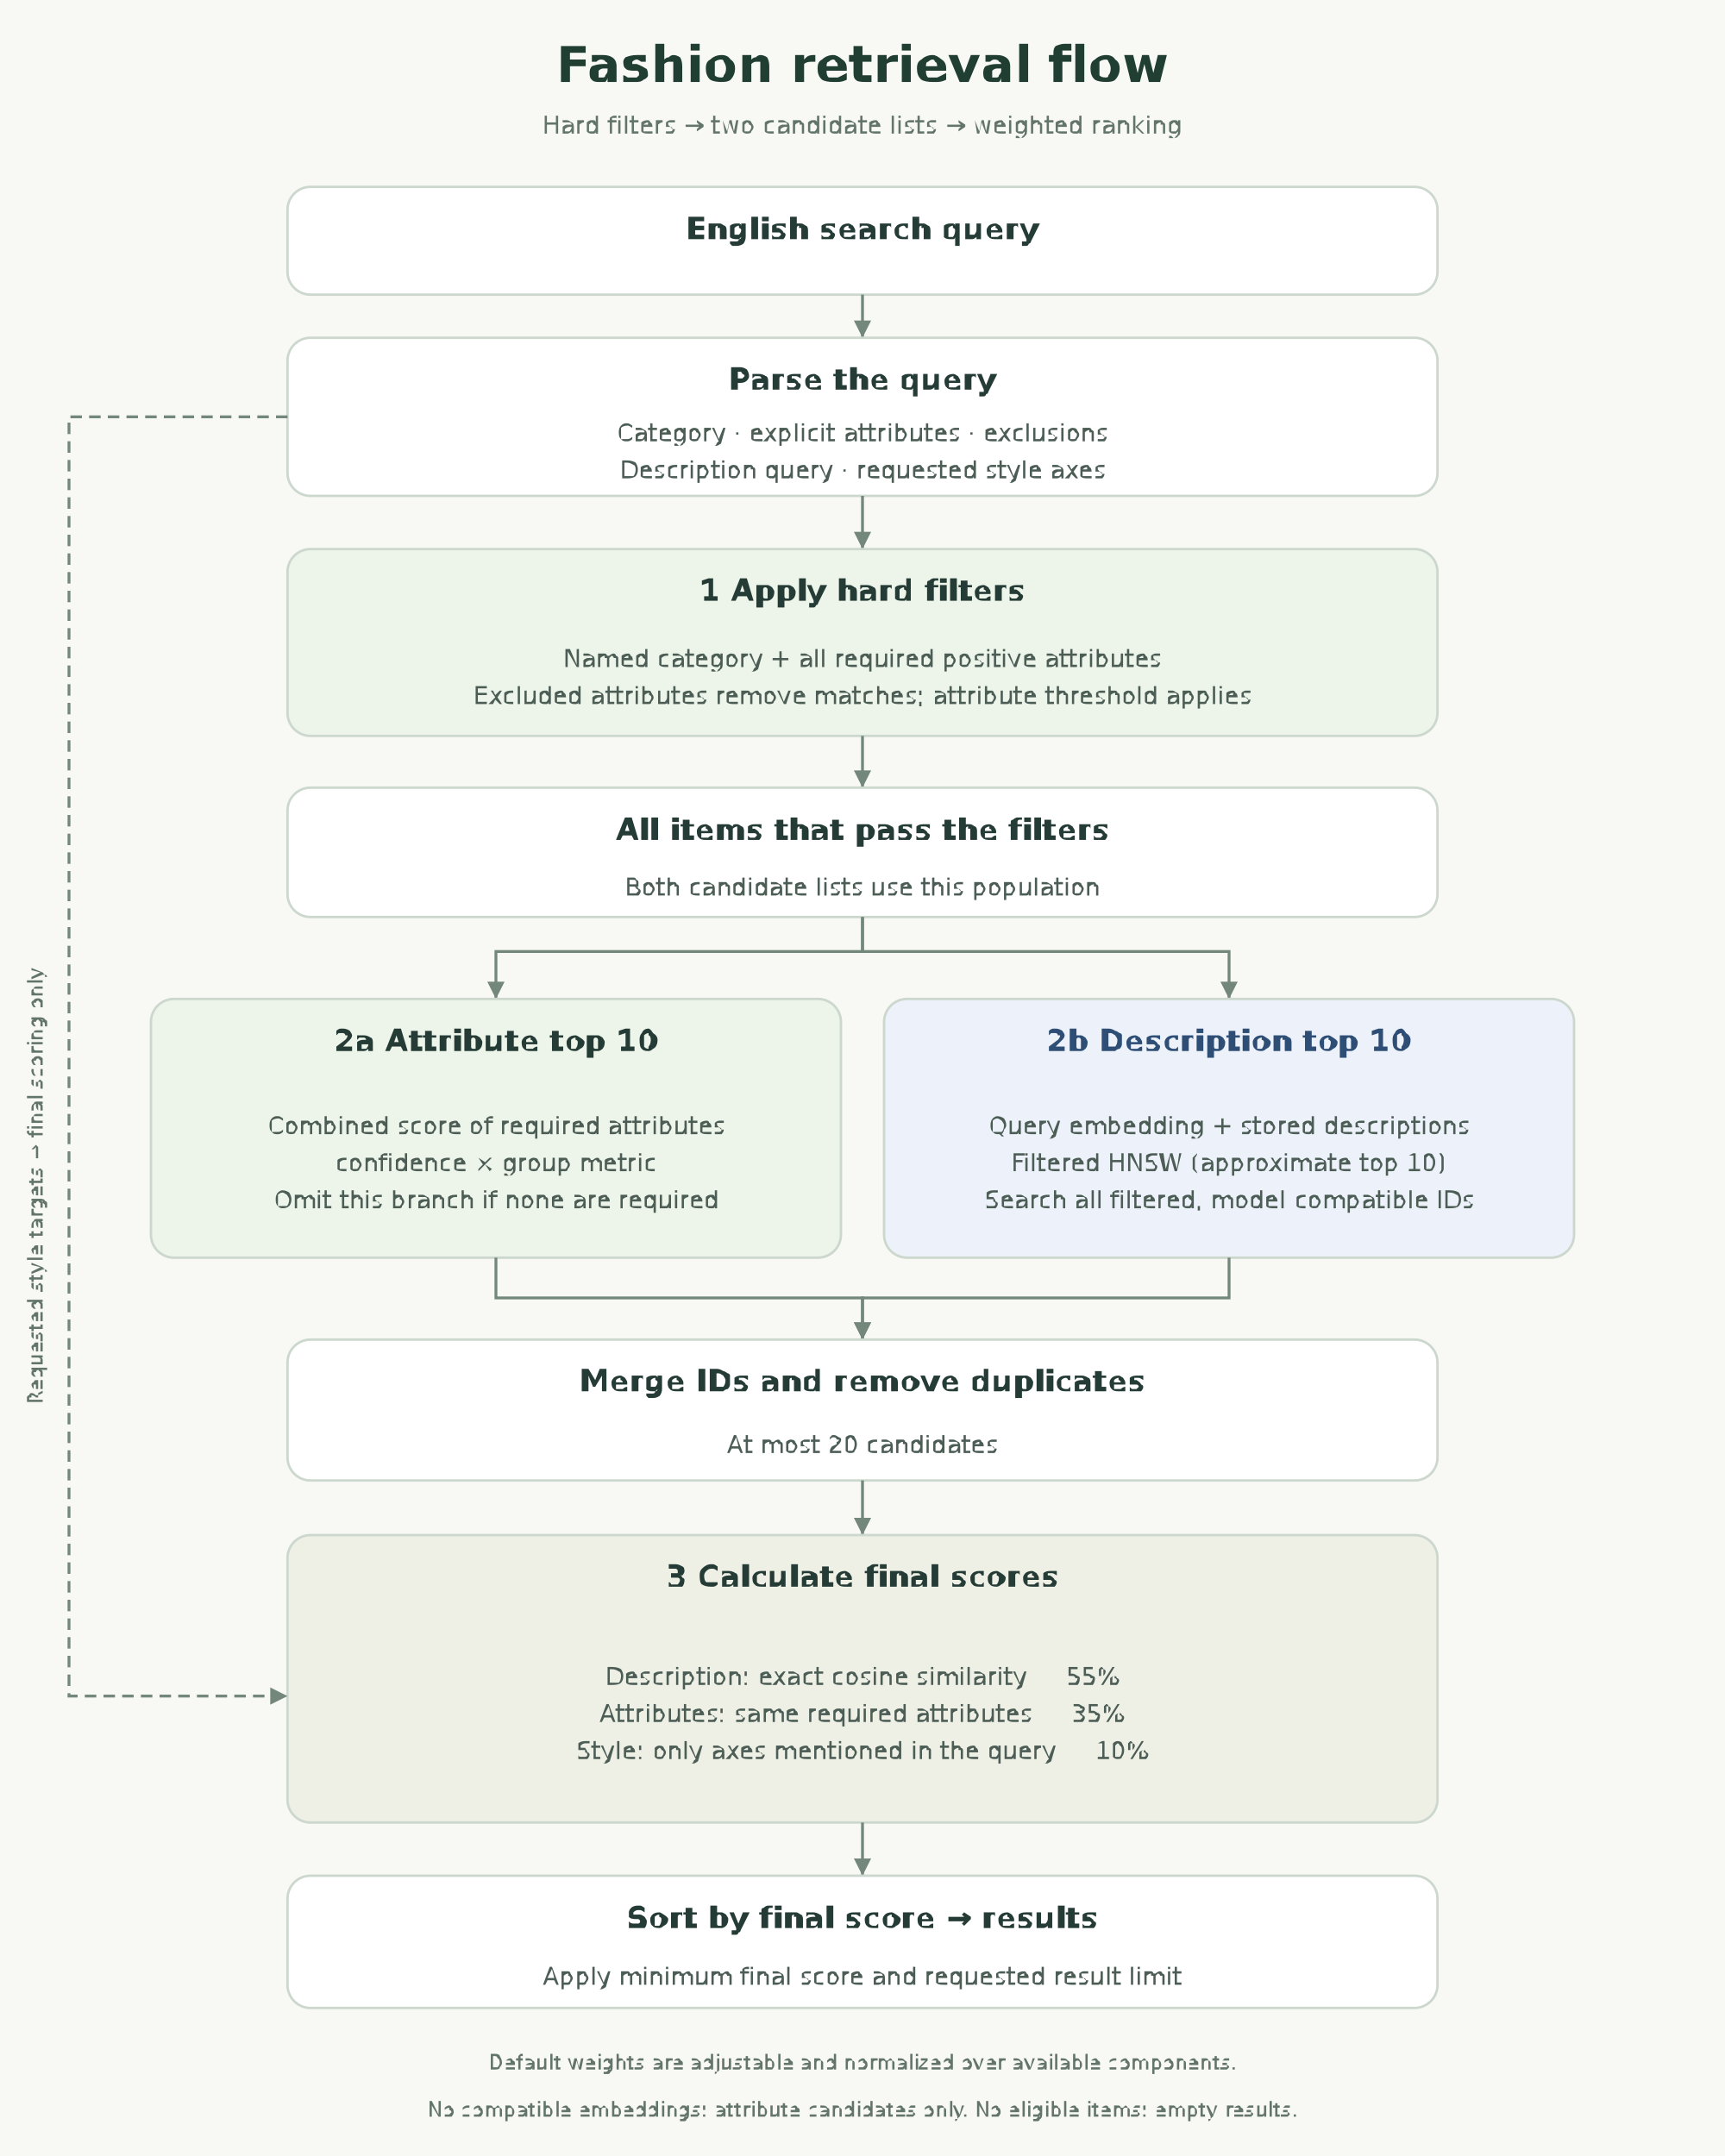
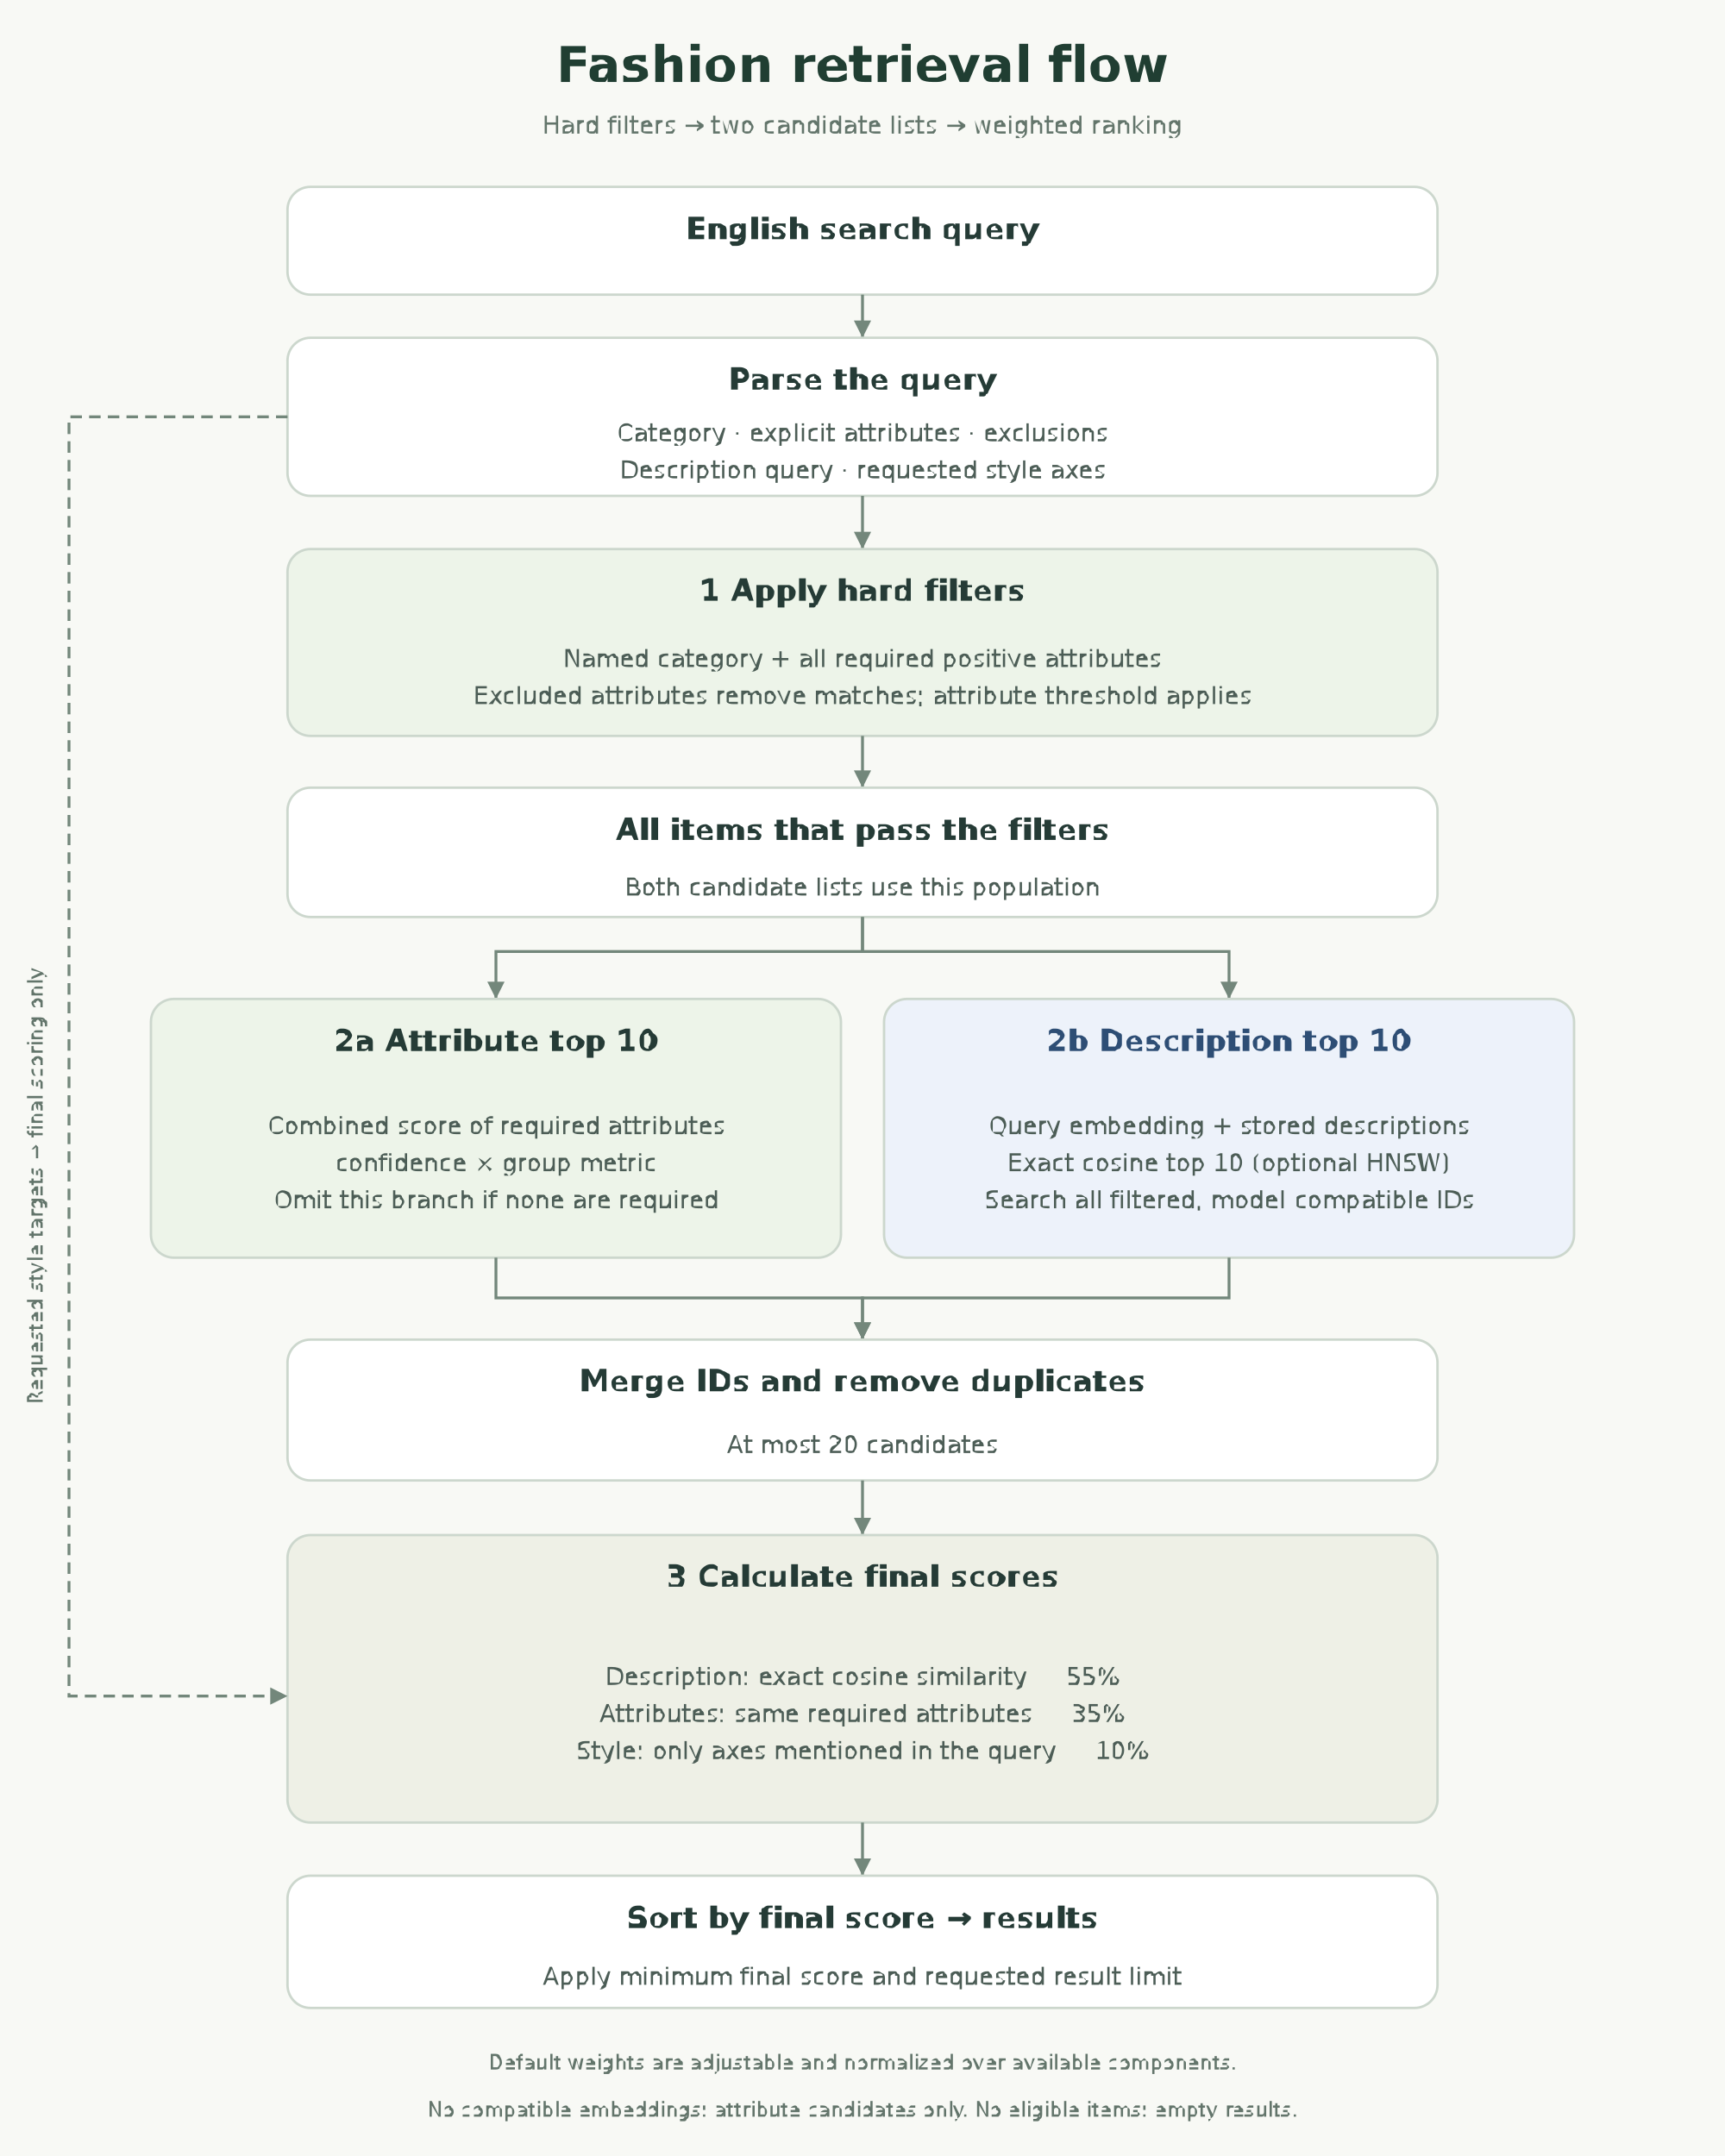
<svg xmlns="http://www.w3.org/2000/svg" width="1200" height="1500" viewBox="0 0 12 15" role="img" aria-labelledby="title desc">
  <rect width="12" height="15" fill="#f8f9f5" />
  <text x="6" y="0.45" text-anchor="middle" dominant-baseline="central" font-family="Segoe UI, DejaVu Sans, sans-serif" font-size="0.347" font-weight="700" fill="#203e32">Fashion retrieval flow</text>
  <text x="6" y="0.87" text-anchor="middle" dominant-baseline="central" font-family="Segoe UI, DejaVu Sans, sans-serif" font-size="0.167" font-weight="400" fill="#63756b">Hard filters → two candidate lists → weighted ranking</text>
  <rect x="2" y="1.3" width="8" height="0.75" rx="0.16" fill="#ffffff" stroke="#ccd7cd" stroke-width="0.017" />
  <text x="6.0" y="1.59" text-anchor="middle" dominant-baseline="central" font-family="Segoe UI, DejaVu Sans, sans-serif" font-size="0.208" font-weight="700" fill="#253b36">English search query</text>
  <polyline points="6,2.05 6,2.35" fill="none" stroke="#73877b" stroke-width="0.02" />
  <polygon points="6,2.35 6.06,2.23 5.94,2.23" fill="#73877b" />
  <rect x="2" y="2.35" width="8" height="1.1" rx="0.16" fill="#ffffff" stroke="#ccd7cd" stroke-width="0.017" />
  <text x="6.0" y="2.64" text-anchor="middle" dominant-baseline="central" font-family="Segoe UI, DejaVu Sans, sans-serif" font-size="0.208" font-weight="700" fill="#253b36">Parse the query</text>
  <text x="6.0" y="3.011" text-anchor="middle" dominant-baseline="central" font-family="Segoe UI, DejaVu Sans, sans-serif" font-size="0.167" font-weight="400" fill="#4c5d56">Category · explicit attributes · exclusions</text>
  <text x="6.0" y="3.269" text-anchor="middle" dominant-baseline="central" font-family="Segoe UI, DejaVu Sans, sans-serif" font-size="0.167" font-weight="400" fill="#4c5d56">Description query · requested style axes</text>
  <polyline points="6,3.45 6,3.82" fill="none" stroke="#73877b" stroke-width="0.02" />
  <polygon points="6,3.82 6.06,3.7 5.94,3.7" fill="#73877b" />
  <rect x="2" y="3.82" width="8" height="1.3" rx="0.16" fill="#edf4e9" stroke="#ccd7cd" stroke-width="0.017" />
  <text x="6.0" y="4.11" text-anchor="middle" dominant-baseline="central" font-family="Segoe UI, DejaVu Sans, sans-serif" font-size="0.208" font-weight="700" fill="#253b36">1  Apply hard filters</text>
  <text x="6.0" y="4.581" text-anchor="middle" dominant-baseline="central" font-family="Segoe UI, DejaVu Sans, sans-serif" font-size="0.167" font-weight="400" fill="#4c5d56">Named category + all required positive attributes</text>
  <text x="6.0" y="4.839" text-anchor="middle" dominant-baseline="central" font-family="Segoe UI, DejaVu Sans, sans-serif" font-size="0.167" font-weight="400" fill="#4c5d56">Excluded attributes remove matches; attribute threshold applies</text>
  <polyline points="6,5.12 6,5.48" fill="none" stroke="#73877b" stroke-width="0.02" />
  <polygon points="6,5.48 6.06,5.36 5.94,5.36" fill="#73877b" />
  <rect x="2" y="5.48" width="8" height="0.9" rx="0.16" fill="#ffffff" stroke="#ccd7cd" stroke-width="0.017" />
  <text x="6.0" y="5.77" text-anchor="middle" dominant-baseline="central" font-family="Segoe UI, DejaVu Sans, sans-serif" font-size="0.208" font-weight="700" fill="#253b36">All items that pass the filters</text>
  <text x="6.0" y="6.17" text-anchor="middle" dominant-baseline="central" font-family="Segoe UI, DejaVu Sans, sans-serif" font-size="0.167" font-weight="400" fill="#4c5d56">Both candidate lists use this population</text>
  <polyline points="6,6.38 6,6.62 3.45,6.62 3.45,6.95" fill="none" stroke="#73877b" stroke-width="0.02" />
  <polygon points="3.45,6.95 3.51,6.83 3.39,6.83" fill="#73877b" />
  <polyline points="6,6.38 6,6.62 8.55,6.62 8.55,6.95" fill="none" stroke="#73877b" stroke-width="0.02" />
  <polygon points="8.55,6.95 8.61,6.83 8.49,6.83" fill="#73877b" />
  <rect x="1.05" y="6.95" width="4.8" height="1.8" rx="0.16" fill="#edf4e9" stroke="#ccd7cd" stroke-width="0.017" />
  <text x="3.45" y="7.24" text-anchor="middle" dominant-baseline="central" font-family="Segoe UI, DejaVu Sans, sans-serif" font-size="0.208" font-weight="700" fill="#253b36">2a  Attribute top 10</text>
  <text x="3.45" y="7.832" text-anchor="middle" dominant-baseline="central" font-family="Segoe UI, DejaVu Sans, sans-serif" font-size="0.167" font-weight="400" fill="#4c5d56">Combined score of required attributes</text>
  <text x="3.45" y="8.09" text-anchor="middle" dominant-baseline="central" font-family="Segoe UI, DejaVu Sans, sans-serif" font-size="0.167" font-weight="400" fill="#4c5d56">confidence × group metric</text>
  <text x="3.45" y="8.348" text-anchor="middle" dominant-baseline="central" font-family="Segoe UI, DejaVu Sans, sans-serif" font-size="0.167" font-weight="400" fill="#4c5d56">Omit this branch if none are required</text>
  <rect x="6.15" y="6.95" width="4.8" height="1.8" rx="0.16" fill="#edf2fa" stroke="#ccd7cd" stroke-width="0.017" />
  <text x="8.55" y="7.24" text-anchor="middle" dominant-baseline="central" font-family="Segoe UI, DejaVu Sans, sans-serif" font-size="0.208" font-weight="700" fill="#2e4e75">2b  Description top 10</text>
  <text x="8.55" y="7.832" text-anchor="middle" dominant-baseline="central" font-family="Segoe UI, DejaVu Sans, sans-serif" font-size="0.167" font-weight="400" fill="#4c5d56">Query embedding + stored descriptions</text>
-   <text x="8.55" y="8.09" text-anchor="middle" dominant-baseline="central" font-family="Segoe UI, DejaVu Sans, sans-serif" font-size="0.167" font-weight="400" fill="#4c5d56">Filtered HNSW (approximate top 10)</text>
+   <text x="8.55" y="8.09" text-anchor="middle" dominant-baseline="central" font-family="Segoe UI, DejaVu Sans, sans-serif" font-size="0.167" font-weight="400" fill="#4c5d56">Exact cosine top 10 (optional HNSW)</text>
  <text x="8.55" y="8.348" text-anchor="middle" dominant-baseline="central" font-family="Segoe UI, DejaVu Sans, sans-serif" font-size="0.167" font-weight="400" fill="#4c5d56">Search all filtered, model-compatible IDs</text>
  <polyline points="3.45,8.75 3.45,9.03 6,9.03 6,9.32" fill="none" stroke="#73877b" stroke-width="0.02" />
  <polygon points="6,9.32 6.06,9.2 5.94,9.2" fill="#73877b" />
  <polyline points="8.55,8.75 8.55,9.03 6,9.03 6,9.32" fill="none" stroke="#73877b" stroke-width="0.02" />
  <polygon points="6,9.32 6.06,9.2 5.94,9.2" fill="#73877b" />
  <rect x="2" y="9.32" width="8" height="0.98" rx="0.16" fill="#ffffff" stroke="#ccd7cd" stroke-width="0.017" />
  <text x="6.0" y="9.61" text-anchor="middle" dominant-baseline="central" font-family="Segoe UI, DejaVu Sans, sans-serif" font-size="0.208" font-weight="700" fill="#253b36">Merge IDs and remove duplicates</text>
  <text x="6.0" y="10.05" text-anchor="middle" dominant-baseline="central" font-family="Segoe UI, DejaVu Sans, sans-serif" font-size="0.167" font-weight="400" fill="#4c5d56">At most 20 candidates</text>
  <polyline points="6,10.3 6,10.68" fill="none" stroke="#73877b" stroke-width="0.02" />
  <polygon points="6,10.68 6.06,10.56 5.94,10.56" fill="#73877b" />
  <rect x="2" y="10.68" width="8" height="2.0" rx="0.16" fill="#eef0e6" stroke="#ccd7cd" stroke-width="0.017" />
  <text x="6.0" y="10.97" text-anchor="middle" dominant-baseline="central" font-family="Segoe UI, DejaVu Sans, sans-serif" font-size="0.208" font-weight="700" fill="#253b36">3  Calculate final scores</text>
  <text x="6.0" y="11.662" text-anchor="middle" dominant-baseline="central" font-family="Segoe UI, DejaVu Sans, sans-serif" font-size="0.167" font-weight="400" fill="#4c5d56">Description: exact cosine similarity — 55%</text>
  <text x="6.0" y="11.92" text-anchor="middle" dominant-baseline="central" font-family="Segoe UI, DejaVu Sans, sans-serif" font-size="0.167" font-weight="400" fill="#4c5d56">Attributes: same required attributes — 35%</text>
  <text x="6.0" y="12.178" text-anchor="middle" dominant-baseline="central" font-family="Segoe UI, DejaVu Sans, sans-serif" font-size="0.167" font-weight="400" fill="#4c5d56">Style: only axes mentioned in the query — 10%</text>
  <polyline points="2,2.9 0.48,2.9 0.48,11.8 2,11.8" fill="none" stroke="#73877b" stroke-width="0.02" stroke-dasharray="0.08 0.05" />
  <polygon points="2,11.8 1.88,11.74 1.88,11.86" fill="#73877b" />
  <text x="0.25" y="8.25" text-anchor="middle" dominant-baseline="central" font-family="Segoe UI, DejaVu Sans, sans-serif" font-size="0.139" font-weight="400" fill="#63756b" transform="rotate(-90 0.25 8.25)">Requested style targets → final scoring only</text>
  <polyline points="6,12.68 6,13.05" fill="none" stroke="#73877b" stroke-width="0.02" />
  <polygon points="6,13.05 6.06,12.93 5.94,12.93" fill="#73877b" />
  <rect x="2" y="13.05" width="8" height="0.92" rx="0.16" fill="#ffffff" stroke="#ccd7cd" stroke-width="0.017" />
  <text x="6.0" y="13.34" text-anchor="middle" dominant-baseline="central" font-family="Segoe UI, DejaVu Sans, sans-serif" font-size="0.208" font-weight="700" fill="#253b36">Sort by final score → results</text>
  <text x="6.0" y="13.75" text-anchor="middle" dominant-baseline="central" font-family="Segoe UI, DejaVu Sans, sans-serif" font-size="0.167" font-weight="400" fill="#4c5d56">Apply minimum final score and requested result limit</text>
  <text x="6" y="14.35" text-anchor="middle" dominant-baseline="central" font-family="Segoe UI, DejaVu Sans, sans-serif" font-size="0.139" font-weight="400" fill="#63756b">Default weights are adjustable and normalized over available components.</text>
  <text x="6" y="14.68" text-anchor="middle" dominant-baseline="central" font-family="Segoe UI, DejaVu Sans, sans-serif" font-size="0.139" font-weight="400" fill="#63756b">No compatible embeddings: attribute candidates only. No eligible items: empty results.</text>
</svg>
